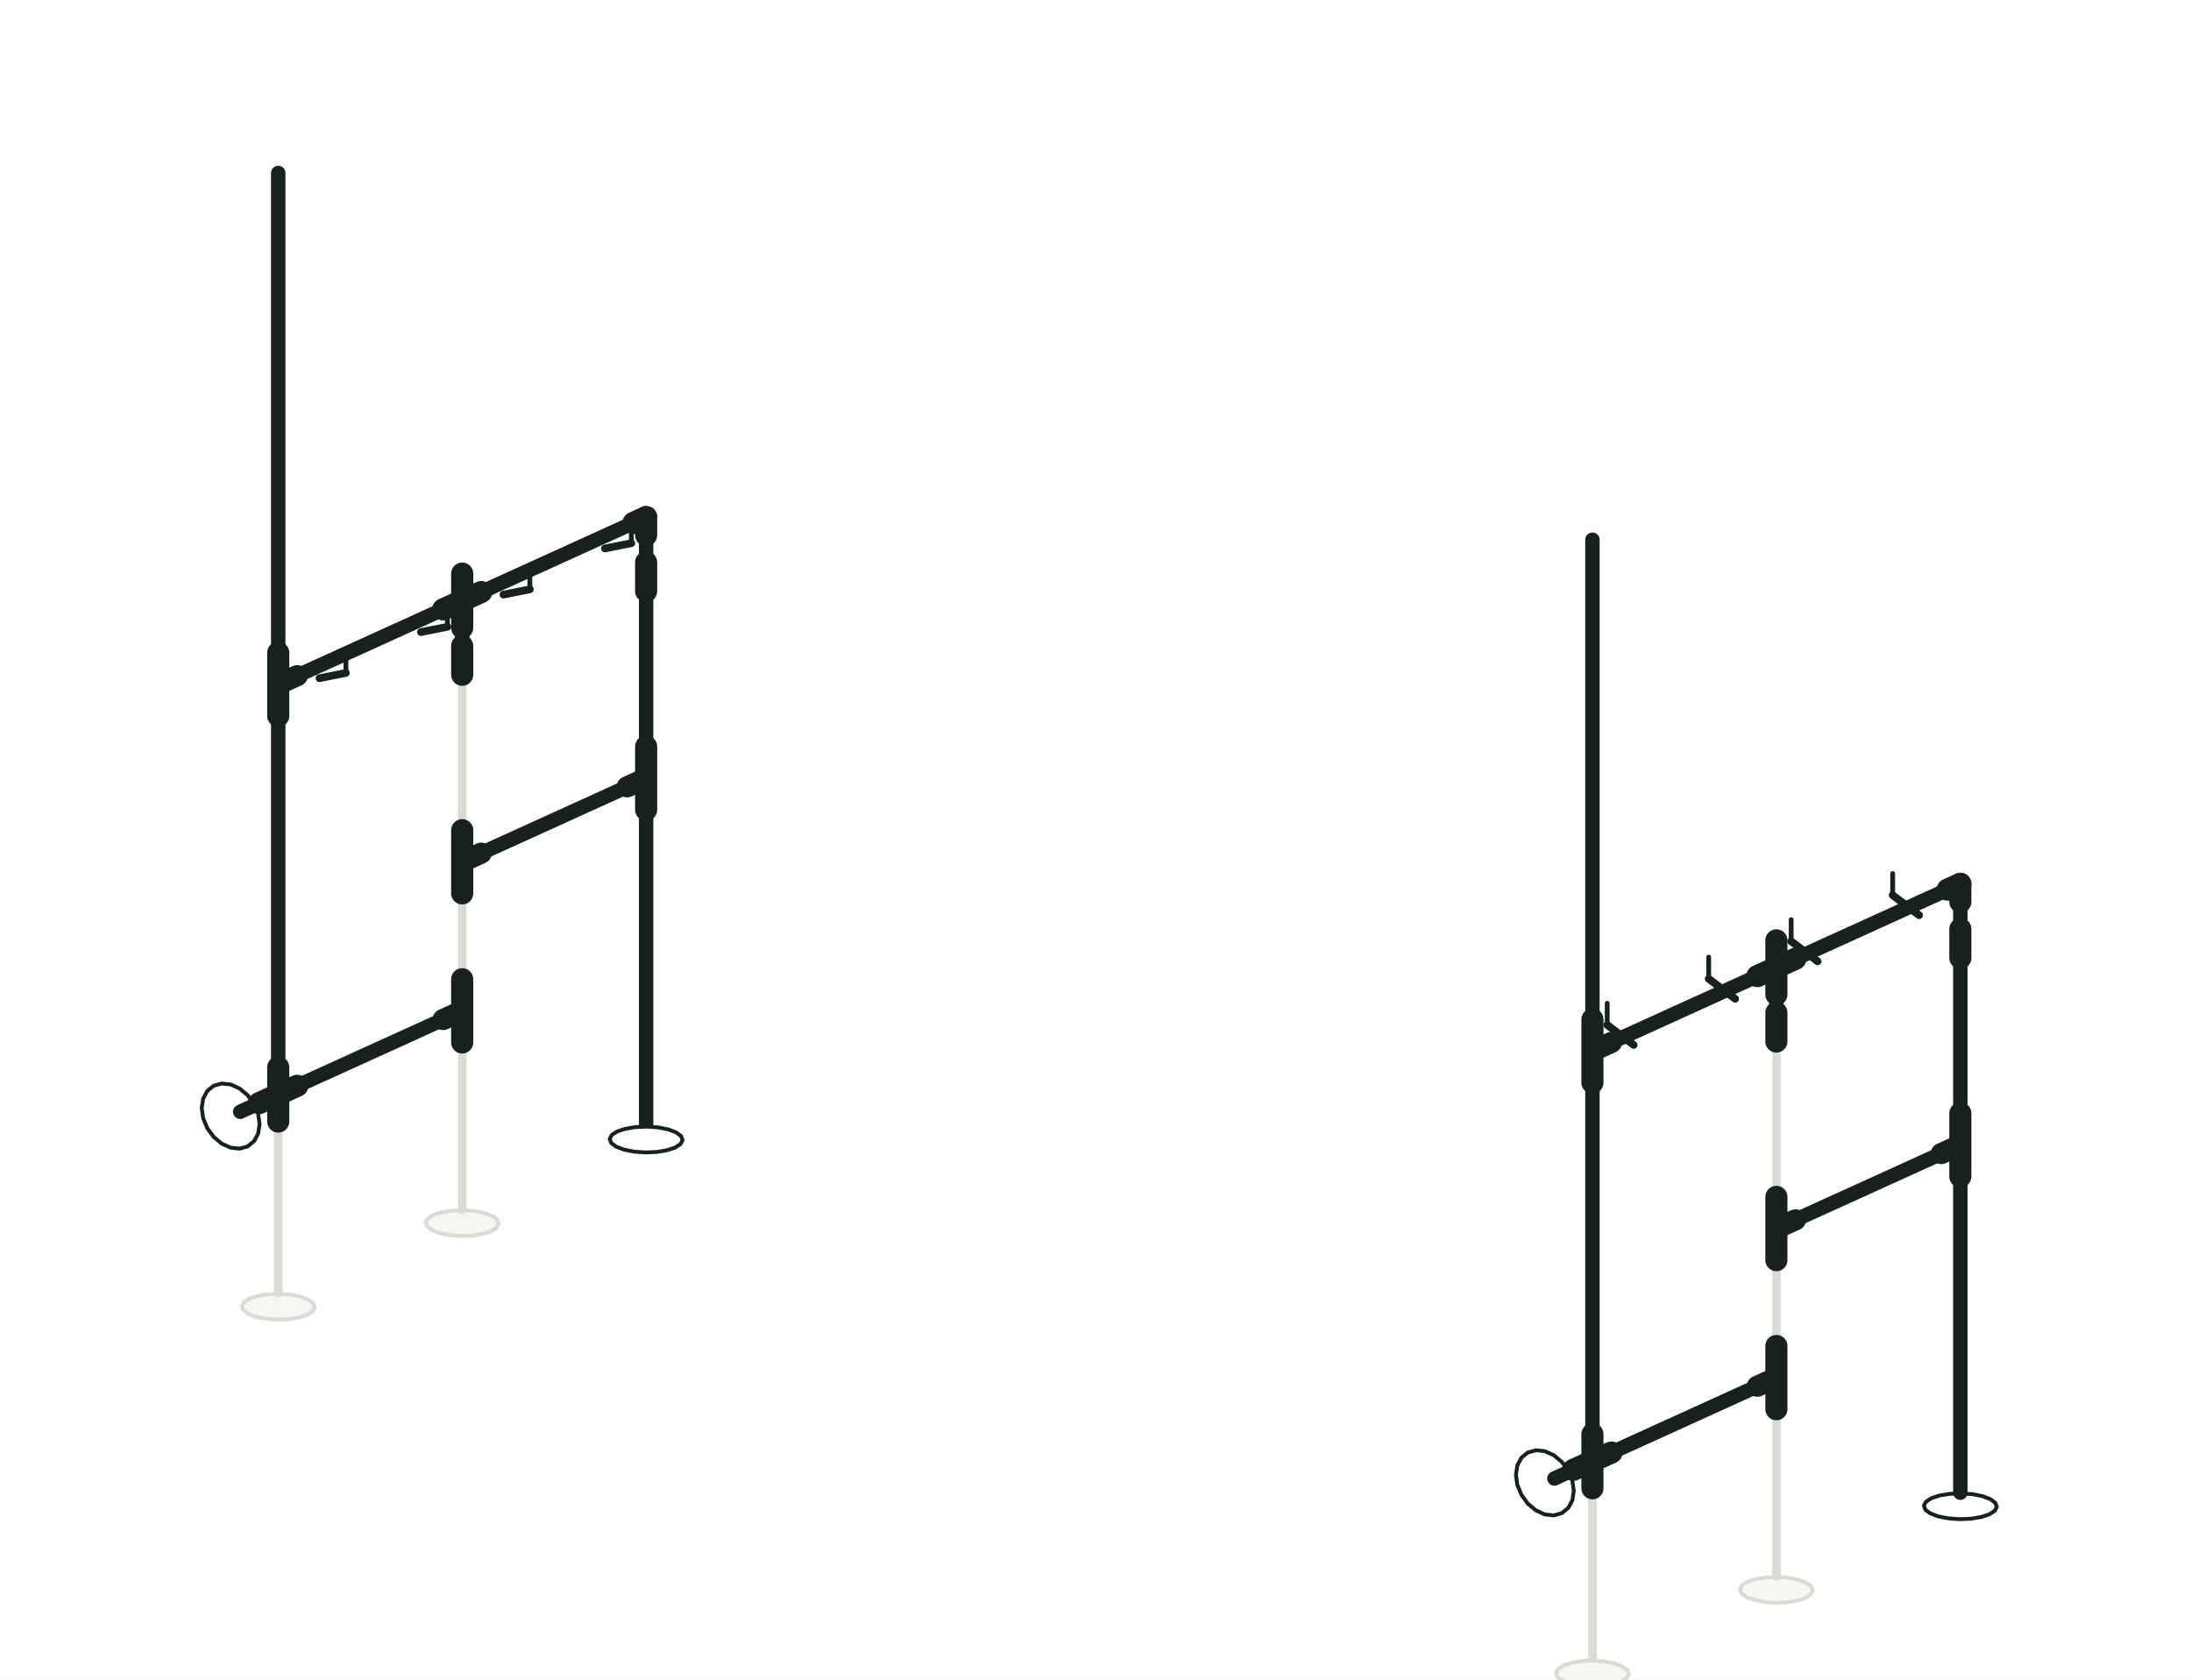
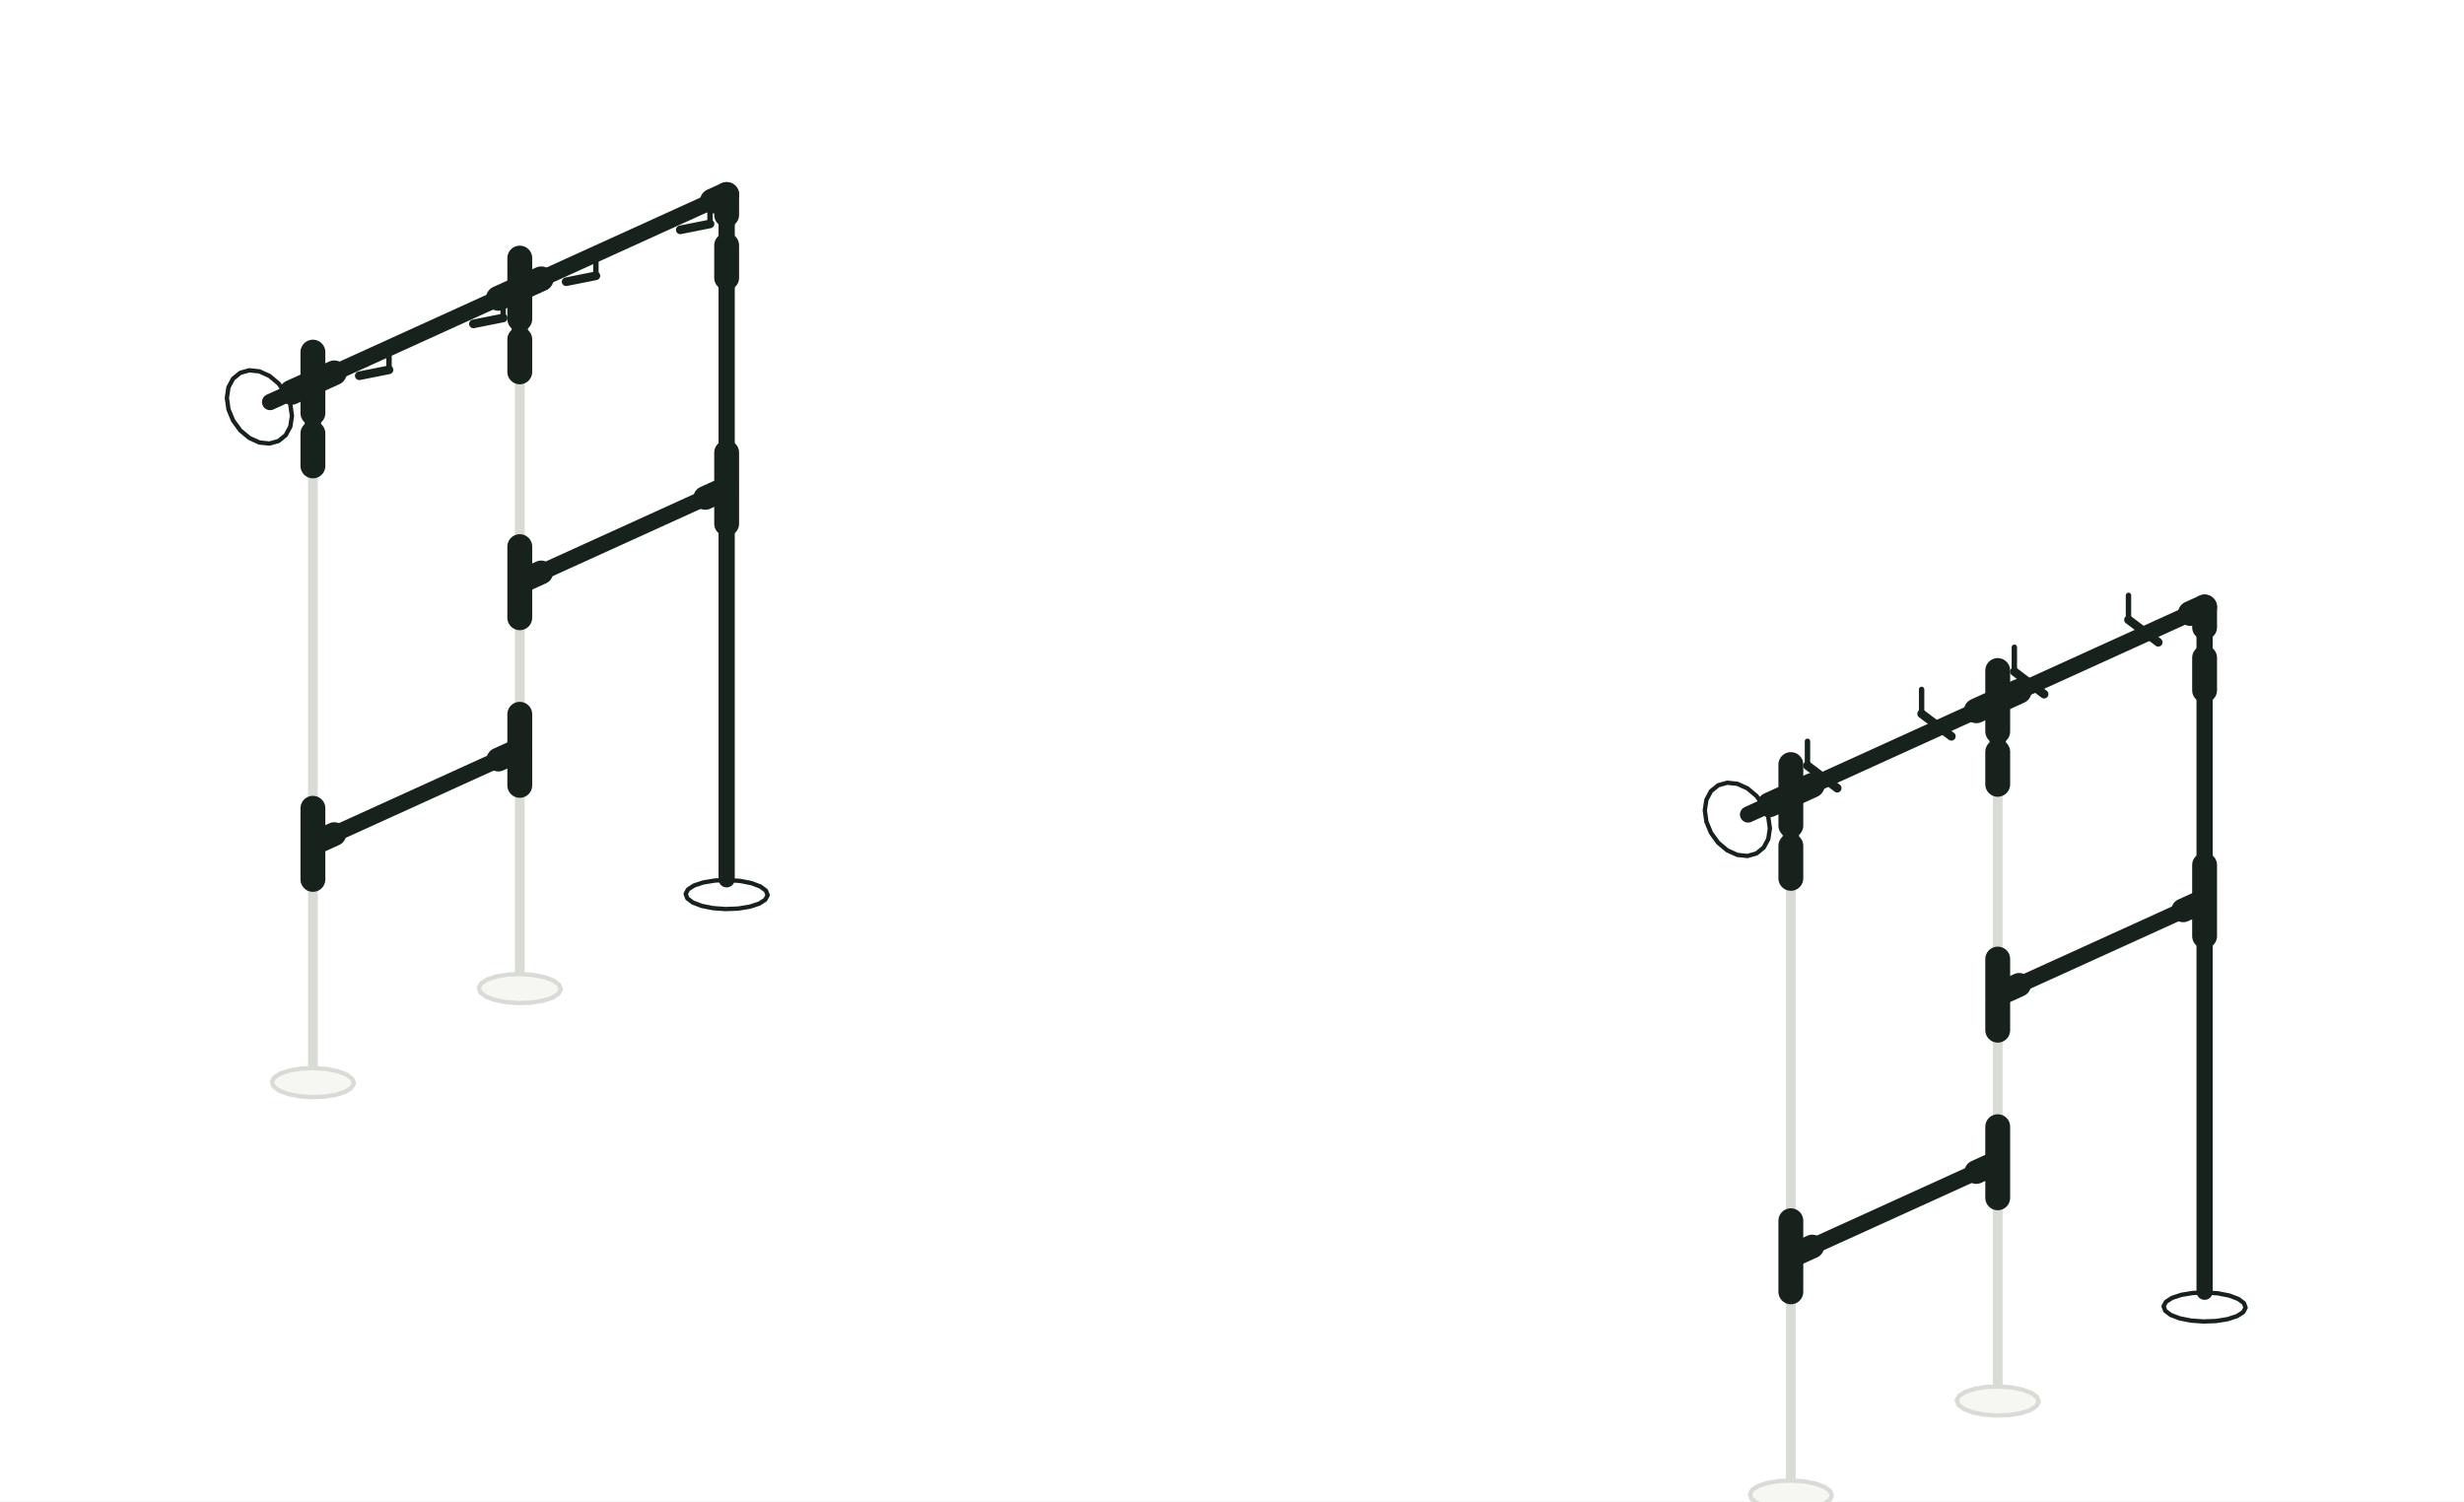
- <svg xmlns="http://www.w3.org/2000/svg" viewBox="-672.30 -1185.70 2279.70 1747.30" role="img" aria-labelledby="title">
-   <rect x="-672.3" y="-1185.7" width="2279.7" height="1747.3" fill="#fff" />
+ <svg xmlns="http://www.w3.org/2000/svg" viewBox="-672.30 -827.66 2279.70 1389.26" role="img" aria-labelledby="title">
+   <rect x="-672.3" y="-827.66" width="2279.7" height="1389.26" fill="#fff" />
+   <line x1="2983.24" y1="1099.26" x2="2983.24" y2="159.26" stroke="#d8dcd5" stroke-width="9" stroke-linecap="round" />
  <polygon points="2960.14,1123.86 2970.57,1125.94 2982.24,1126.79 2994.01,1126.33 3004.73,1124.59 3013.34,1121.76 3019.01,1118.10 3021.17,1113.98 3019.62,1109.80 3014.51,1105.97 3006.34,1102.86 2995.91,1100.78 2984.24,1099.93 2972.47,1100.39 2961.75,1102.13 2953.14,1104.96 2947.47,1108.62 2945.31,1112.74 2946.86,1116.92 2951.97,1120.75" stroke="#d8dcd5" fill="#f6f7f3" stroke-width="4" stroke-linejoin="round" />
-   <line x1="2983.24" y1="1099.26" x2="2983.24" y2="159.26" stroke="#d8dcd5" stroke-width="9" stroke-linecap="round" />
  <line x1="3174.64" y1="1012.26" x2="3174.64" y2="72.26" stroke="#d8dcd5" stroke-width="9" stroke-linecap="round" />
  <polygon points="3151.54,1036.86 3161.97,1038.94 3173.64,1039.79 3185.41,1039.33 3196.13,1037.59 3204.74,1034.76 3210.41,1031.10 3212.57,1026.98 3211.02,1022.80 3205.91,1018.97 3197.74,1015.86 3187.31,1013.78 3175.64,1012.93 3163.87,1013.39 3153.15,1015.13 3144.54,1017.96 3138.87,1021.62 3136.71,1025.74 3138.26,1029.92 3143.37,1033.75" stroke="#d8dcd5" fill="#f6f7f3" stroke-width="4" stroke-linejoin="round" />
  <polygon points="2408.02,969.78 2418.45,971.86 2430.12,972.71 2441.89,972.25 2452.61,970.51 2461.22,967.68 2466.89,964.02 2469.05,959.90 2467.50,955.72 2462.39,951.89 2454.22,948.78 2443.79,946.70 2432.12,945.85 2420.35,946.31 2409.63,948.05 2401.02,950.88 2395.35,954.54 2393.19,958.66 2394.74,962.84 2399.85,966.67" stroke="#d8dcd5" fill="#f6f7f3" stroke-width="4" stroke-linejoin="round" />
  <line x1="2431.12" y1="945.18" x2="2431.12" y2="5.18" stroke="#d8dcd5" stroke-width="9" stroke-linecap="round" />
+   <line x1="2622.52" y1="858.18" x2="2622.52" y2="-81.82" stroke="#d8dcd5" stroke-width="9" stroke-linecap="round" />
  <polygon points="2599.42,882.78 2609.85,884.86 2621.52,885.71 2633.29,885.25 2644.01,883.51 2652.62,880.68 2658.29,877.02 2660.45,872.90 2658.90,868.72 2653.79,864.89 2645.62,861.78 2635.19,859.70 2623.52,858.85 2611.75,859.31 2601.03,861.05 2592.42,863.88 2586.75,867.54 2584.59,871.66 2586.14,875.84 2591.25,879.67" stroke="#d8dcd5" fill="#f6f7f3" stroke-width="4" stroke-linejoin="round" />
-   <line x1="2622.52" y1="858.18" x2="2622.52" y2="-81.82" stroke="#d8dcd5" stroke-width="9" stroke-linecap="round" />
+   <line x1="1879.00" y1="791.10" x2="1879.00" y2="-148.90" stroke="#d8dcd5" stroke-width="9" stroke-linecap="round" />
  <polygon points="1855.90,815.70 1866.33,817.78 1878.00,818.63 1889.77,818.17 1900.49,816.43 1909.10,813.60 1914.77,809.94 1916.93,805.82 1915.38,801.64 1910.27,797.81 1902.10,794.70 1891.67,792.62 1880.00,791.77 1868.23,792.23 1857.51,793.97 1848.90,796.80 1843.23,800.46 1841.07,804.58 1842.62,808.76 1847.73,812.59" stroke="#d8dcd5" fill="#f6f7f3" stroke-width="4" stroke-linejoin="round" />
-   <line x1="1879.00" y1="791.10" x2="1879.00" y2="-148.90" stroke="#d8dcd5" stroke-width="9" stroke-linecap="round" />
+   <line x1="2070.40" y1="704.10" x2="2070.40" y2="-235.90" stroke="#d8dcd5" stroke-width="9" stroke-linecap="round" />
  <polygon points="2047.30,728.70 2057.73,730.78 2069.40,731.63 2081.17,731.17 2091.89,729.43 2100.50,726.60 2106.17,722.94 2108.33,718.82 2106.78,714.64 2101.67,710.81 2093.50,707.70 2083.07,705.62 2071.40,704.77 2059.63,705.23 2048.91,706.97 2040.30,709.80 2034.63,713.46 2032.47,717.58 2034.02,721.76 2039.13,725.59" stroke="#d8dcd5" fill="#f6f7f3" stroke-width="4" stroke-linejoin="round" />
-   <line x1="2070.40" y1="704.10" x2="2070.40" y2="-235.90" stroke="#d8dcd5" stroke-width="9" stroke-linecap="round" />
-   <line x1="984.60" y1="541.50" x2="984.60" y2="353.50" stroke="#d8dcd5" stroke-width="9" stroke-linecap="round" />
+   <line x1="984.60" y1="541.50" x2="984.60" y2="-24.38" stroke="#d8dcd5" stroke-width="9" stroke-linecap="round" />
  <polygon points="961.50,566.10 971.93,568.18 983.60,569.03 995.37,568.57 1006.09,566.83 1014.70,564.00 1020.37,560.34 1022.53,556.22 1020.98,552.04 1015.87,548.21 1007.70,545.10 997.27,543.02 985.60,542.17 973.83,542.63 963.11,544.37 954.50,547.20 948.83,550.86 946.67,554.98 948.22,559.16 953.33,562.99" stroke="#d8dcd5" fill="#f6f7f3" stroke-width="4" stroke-linejoin="round" />
+   <line x1="1176.00" y1="454.50" x2="1176.00" y2="-111.38" stroke="#d8dcd5" stroke-width="9" stroke-linecap="round" />
  <polygon points="1152.90,479.10 1163.33,481.18 1175.00,482.03 1186.77,481.57 1197.49,479.83 1206.10,477.00 1211.77,473.34 1213.93,469.22 1212.38,465.04 1207.27,461.21 1199.10,458.10 1188.67,456.02 1177.00,455.17 1165.23,455.63 1154.51,457.37 1145.90,460.20 1140.23,463.86 1138.07,467.98 1139.62,472.16 1144.73,475.99" stroke="#d8dcd5" fill="#f6f7f3" stroke-width="4" stroke-linejoin="round" />
-   <line x1="1176.00" y1="454.50" x2="1176.00" y2="-111.38" stroke="#d8dcd5" stroke-width="9" stroke-linecap="round" />
+   <line x1="-382.80" y1="159.90" x2="-382.80" y2="-405.98" stroke="#d8dcd5" stroke-width="9" stroke-linecap="round" />
  <polygon points="-405.90,184.50 -395.47,186.58 -383.80,187.43 -372.03,186.97 -361.31,185.23 -352.70,182.40 -347.03,178.74 -344.87,174.62 -346.42,170.44 -351.53,166.61 -359.70,163.50 -370.13,161.42 -381.80,160.57 -393.57,161.03 -404.29,162.77 -412.90,165.60 -418.57,169.26 -420.73,173.38 -419.18,177.56 -414.07,181.39" stroke="#d8dcd5" fill="#f6f7f3" stroke-width="4" stroke-linejoin="round" />
-   <line x1="-382.80" y1="159.90" x2="-382.80" y2="-28.10" stroke="#d8dcd5" stroke-width="9" stroke-linecap="round" />
+   <line x1="-191.40" y1="72.90" x2="-191.40" y2="-492.98" stroke="#d8dcd5" stroke-width="9" stroke-linecap="round" />
  <polygon points="-214.50,97.50 -204.07,99.58 -192.40,100.43 -180.63,99.97 -169.91,98.23 -161.30,95.40 -155.63,91.74 -153.47,87.62 -155.02,83.44 -160.13,79.61 -168.30,76.50 -178.73,74.42 -190.40,73.57 -202.17,74.03 -212.89,75.77 -221.50,78.60 -227.17,82.26 -229.33,86.38 -227.78,90.56 -222.67,94.39" stroke="#d8dcd5" fill="#f6f7f3" stroke-width="4" stroke-linejoin="round" />
-   <line x1="-191.40" y1="72.90" x2="-191.40" y2="-492.98" stroke="#d8dcd5" stroke-width="9" stroke-linecap="round" />
-   <polygon points="965.20,365.60 963.73,355.02 959.45,344.66 952.79,335.52 944.40,328.51 935.10,324.30 925.80,323.31 917.41,325.65 910.75,331.07 906.47,339.04 905.00,348.80 906.47,359.38 910.75,369.74 917.41,378.88 925.80,385.89 935.10,390.10 944.40,391.09 952.79,388.75 959.45,383.33 963.73,375.36" stroke="#17221c" fill="#fff" stroke-width="4" stroke-linejoin="round" />
-   <line x1="971.40" y1="340.70" x2="945.00" y2="352.70" stroke="#17221c" stroke-width="15" stroke-linecap="round" />
-   <line x1="984.60" y1="315.90" x2="984.60" y2="-624.10" stroke="#17221c" stroke-width="15" stroke-linecap="round" />
-   <line x1="984.60" y1="362.90" x2="984.60" y2="306.50" stroke="#17221c" stroke-width="23" stroke-linecap="round" />
-   <line x1="964.80" y1="343.70" x2="1004.40" y2="325.70" stroke="#17221c" stroke-width="23" stroke-linecap="round" />
-   <line x1="984.60" y1="-59.16" x2="984.60" y2="-124.96" stroke="#17221c" stroke-width="23" stroke-linecap="round" />
-   <line x1="984.60" y1="-92.06" x2="1004.40" y2="-101.06" stroke="#17221c" stroke-width="22" stroke-linecap="round" />
+   <polygon points="965.20,-61.16 963.73,-71.74 959.45,-82.10 952.79,-91.24 944.40,-98.25 935.10,-102.46 925.80,-103.45 917.41,-101.11 910.75,-95.69 906.47,-87.72 905.00,-77.96 906.47,-67.38 910.75,-57.02 917.41,-47.88 925.80,-40.87 935.10,-36.66 944.40,-35.67 952.79,-38.01 959.45,-43.43 963.73,-51.40" stroke="#17221c" fill="#fff" stroke-width="4" stroke-linejoin="round" />
+   <line x1="971.40" y1="-86.06" x2="945.00" y2="-74.06" stroke="#17221c" stroke-width="15" stroke-linecap="round" />
+   <line x1="984.60" y1="367.60" x2="984.60" y2="301.80" stroke="#17221c" stroke-width="23" stroke-linecap="round" />
+   <line x1="984.60" y1="334.70" x2="1004.40" y2="325.70" stroke="#17221c" stroke-width="22" stroke-linecap="round" />
+   <line x1="984.60" y1="-14.98" x2="984.60" y2="-45.06" stroke="#17221c" stroke-width="23" stroke-linecap="round" />
+   <line x1="984.60" y1="-63.86" x2="984.60" y2="-120.26" stroke="#17221c" stroke-width="23" stroke-linecap="round" />
+   <line x1="964.80" y1="-83.06" x2="1004.40" y2="-101.06" stroke="#17221c" stroke-width="23" stroke-linecap="round" />
+   <line x1="984.60" y1="-35.66" x2="984.60" y2="-73.26" stroke="#17221c" stroke-width="15" stroke-linecap="round" />
+   <line x1="997.80" y1="-98.06" x2="1162.80" y2="-173.06" stroke="#17221c" stroke-width="15" stroke-linecap="round" />
  <line x1="997.80" y1="328.70" x2="1162.80" y2="253.70" stroke="#17221c" stroke-width="15" stroke-linecap="round" />
-   <line x1="997.80" y1="-98.06" x2="1162.80" y2="-173.06" stroke="#17221c" stroke-width="15" stroke-linecap="round" />
  <line x1="1027.50" y1="-98.40" x2="999.98" y2="-119.24" stroke="#17221c" stroke-width="8" stroke-linecap="round" />
  <line x1="999.98" y1="-119.24" x2="999.98" y2="-141.80" stroke="#17221c" stroke-width="5" stroke-linecap="round" />
  <line x1="1133.10" y1="-146.40" x2="1105.58" y2="-167.24" stroke="#17221c" stroke-width="8" stroke-linecap="round" />
  <line x1="1105.58" y1="-167.24" x2="1105.58" y2="-189.80" stroke="#17221c" stroke-width="5" stroke-linecap="round" />
-   <line x1="1176.00" y1="280.60" x2="1176.00" y2="214.80" stroke="#17221c" stroke-width="23" stroke-linecap="round" />
-   <line x1="1176.00" y1="247.70" x2="1156.20" y2="256.70" stroke="#17221c" stroke-width="22" stroke-linecap="round" />
+   <line x1="1176.00" y1="-101.98" x2="1176.00" y2="-132.06" stroke="#17221c" stroke-width="23" stroke-linecap="round" />
  <line x1="1176.00" y1="125.50" x2="1176.00" y2="59.70" stroke="#17221c" stroke-width="23" stroke-linecap="round" />
  <line x1="1176.00" y1="92.60" x2="1195.80" y2="83.60" stroke="#17221c" stroke-width="22" stroke-linecap="round" />
-   <line x1="1176.00" y1="-101.98" x2="1176.00" y2="-132.06" stroke="#17221c" stroke-width="23" stroke-linecap="round" />
  <line x1="1176.00" y1="-150.86" x2="1176.00" y2="-207.26" stroke="#17221c" stroke-width="23" stroke-linecap="round" />
  <line x1="1156.20" y1="-170.06" x2="1195.80" y2="-188.06" stroke="#17221c" stroke-width="23" stroke-linecap="round" />
  <line x1="1176.00" y1="-122.66" x2="1176.00" y2="-160.26" stroke="#17221c" stroke-width="15" stroke-linecap="round" />
+   <line x1="1176.00" y1="280.60" x2="1176.00" y2="214.80" stroke="#17221c" stroke-width="23" stroke-linecap="round" />
+   <line x1="1176.00" y1="247.70" x2="1156.20" y2="256.70" stroke="#17221c" stroke-width="22" stroke-linecap="round" />
  <line x1="1189.20" y1="-185.06" x2="1354.20" y2="-260.06" stroke="#17221c" stroke-width="15" stroke-linecap="round" />
  <line x1="1218.90" y1="-185.40" x2="1191.38" y2="-206.24" stroke="#17221c" stroke-width="8" stroke-linecap="round" />
  <line x1="1191.38" y1="-206.24" x2="1191.38" y2="-228.80" stroke="#17221c" stroke-width="5" stroke-linecap="round" />
  <line x1="1324.50" y1="-233.40" x2="1296.98" y2="-254.24" stroke="#17221c" stroke-width="8" stroke-linecap="round" />
  <line x1="1296.98" y1="-254.24" x2="1296.98" y2="-276.80" stroke="#17221c" stroke-width="5" stroke-linecap="round" />
  <line x1="1354.20" y1="11.60" x2="1189.20" y2="86.60" stroke="#17221c" stroke-width="15" stroke-linecap="round" />
  <line x1="1367.40" y1="-247.26" x2="1367.40" y2="-266.06" stroke="#17221c" stroke-width="23" stroke-linecap="round" />
  <line x1="1367.40" y1="-266.06" x2="1354.20" y2="-260.06" stroke="#17221c" stroke-width="23" stroke-linecap="round" />
  <polygon points="1344.30,392.10 1354.73,394.18 1366.40,395.03 1378.17,394.57 1388.89,392.83 1397.50,390.00 1403.17,386.34 1405.33,382.22 1403.78,378.04 1398.67,374.21 1390.50,371.10 1380.07,369.02 1368.40,368.17 1356.63,368.63 1345.91,370.37 1337.30,373.20 1331.63,376.86 1329.47,380.98 1331.02,385.16 1336.13,388.99" stroke="#17221c" fill="#fff" stroke-width="4" stroke-linejoin="round" />
-   <line x1="1367.40" y1="-209.66" x2="1367.40" y2="-247.26" stroke="#17221c" stroke-width="15" stroke-linecap="round" />
  <line x1="1367.40" y1="38.50" x2="1367.40" y2="-27.30" stroke="#17221c" stroke-width="23" stroke-linecap="round" />
  <line x1="1367.40" y1="5.60" x2="1347.60" y2="14.60" stroke="#17221c" stroke-width="22" stroke-linecap="round" />
+   <line x1="1367.40" y1="-188.98" x2="1367.40" y2="-219.06" stroke="#17221c" stroke-width="23" stroke-linecap="round" />
+   <line x1="1367.40" y1="-209.66" x2="1367.40" y2="-247.26" stroke="#17221c" stroke-width="15" stroke-linecap="round" />
  <line x1="1367.40" y1="367.50" x2="1367.40" y2="-198.38" stroke="#17221c" stroke-width="15" stroke-linecap="round" />
-   <line x1="1367.40" y1="-188.98" x2="1367.40" y2="-219.06" stroke="#17221c" stroke-width="23" stroke-linecap="round" />
-   <polygon points="-402.20,-16.00 -403.67,-26.58 -407.95,-36.94 -414.61,-46.08 -423.00,-53.09 -432.30,-57.30 -441.60,-58.29 -449.99,-55.95 -456.65,-50.53 -460.93,-42.56 -462.40,-32.80 -460.93,-22.22 -456.65,-11.86 -449.99,-2.72 -441.60,4.29 -432.30,8.50 -423.00,9.49 -414.61,7.15 -407.95,1.73 -403.67,-6.24" stroke="#17221c" fill="#fff" stroke-width="4" stroke-linejoin="round" />
-   <line x1="-396.00" y1="-40.90" x2="-422.40" y2="-28.90" stroke="#17221c" stroke-width="15" stroke-linecap="round" />
-   <line x1="-382.80" y1="-440.76" x2="-382.80" y2="-506.56" stroke="#17221c" stroke-width="23" stroke-linecap="round" />
-   <line x1="-382.80" y1="-473.66" x2="-363.00" y2="-482.66" stroke="#17221c" stroke-width="22" stroke-linecap="round" />
-   <line x1="-382.80" y1="-18.70" x2="-382.80" y2="-75.10" stroke="#17221c" stroke-width="23" stroke-linecap="round" />
-   <line x1="-402.60" y1="-37.90" x2="-363.00" y2="-55.90" stroke="#17221c" stroke-width="23" stroke-linecap="round" />
-   <line x1="-382.80" y1="-65.70" x2="-382.80" y2="-1005.70" stroke="#17221c" stroke-width="15" stroke-linecap="round" />
+   <polygon points="-402.20,-442.76 -403.67,-453.34 -407.95,-463.70 -414.61,-472.84 -423.00,-479.85 -432.30,-484.06 -441.60,-485.05 -449.99,-482.71 -456.65,-477.29 -460.93,-469.32 -462.40,-459.56 -460.93,-448.98 -456.65,-438.62 -449.99,-429.48 -441.60,-422.47 -432.30,-418.26 -423.00,-417.27 -414.61,-419.61 -407.95,-425.03 -403.67,-433.00" stroke="#17221c" fill="#fff" stroke-width="4" stroke-linejoin="round" />
+   <line x1="-396.00" y1="-467.66" x2="-422.40" y2="-455.66" stroke="#17221c" stroke-width="15" stroke-linecap="round" />
+   <line x1="-382.80" y1="-445.46" x2="-382.80" y2="-501.86" stroke="#17221c" stroke-width="23" stroke-linecap="round" />
+   <line x1="-402.60" y1="-464.66" x2="-363.00" y2="-482.66" stroke="#17221c" stroke-width="23" stroke-linecap="round" />
+   <line x1="-382.80" y1="-396.58" x2="-382.80" y2="-426.66" stroke="#17221c" stroke-width="23" stroke-linecap="round" />
+   <line x1="-382.80" y1="-14.00" x2="-382.80" y2="-79.80" stroke="#17221c" stroke-width="23" stroke-linecap="round" />
+   <line x1="-382.80" y1="-46.90" x2="-363.00" y2="-55.90" stroke="#17221c" stroke-width="22" stroke-linecap="round" />
+   <line x1="-382.80" y1="-417.26" x2="-382.80" y2="-454.86" stroke="#17221c" stroke-width="15" stroke-linecap="round" />
+   <line x1="-369.60" y1="-479.66" x2="-204.60" y2="-554.66" stroke="#17221c" stroke-width="15" stroke-linecap="round" />
  <line x1="-369.60" y1="-52.90" x2="-204.60" y2="-127.90" stroke="#17221c" stroke-width="15" stroke-linecap="round" />
-   <line x1="-369.60" y1="-479.66" x2="-204.60" y2="-554.66" stroke="#17221c" stroke-width="15" stroke-linecap="round" />
  <line x1="-339.90" y1="-480.00" x2="-312.38" y2="-485.48" stroke="#17221c" stroke-width="8" stroke-linecap="round" />
  <line x1="-312.38" y1="-485.48" x2="-312.38" y2="-508.04" stroke="#17221c" stroke-width="5" stroke-linecap="round" />
  <line x1="-234.30" y1="-528.00" x2="-206.78" y2="-533.48" stroke="#17221c" stroke-width="8" stroke-linecap="round" />
  <line x1="-206.78" y1="-533.48" x2="-206.78" y2="-556.04" stroke="#17221c" stroke-width="5" stroke-linecap="round" />
-   <line x1="-191.40" y1="-256.10" x2="-191.40" y2="-321.90" stroke="#17221c" stroke-width="23" stroke-linecap="round" />
-   <line x1="-191.40" y1="-289.00" x2="-171.60" y2="-298.00" stroke="#17221c" stroke-width="22" stroke-linecap="round" />
-   <line x1="-191.40" y1="-532.46" x2="-191.40" y2="-588.86" stroke="#17221c" stroke-width="23" stroke-linecap="round" />
-   <line x1="-211.20" y1="-551.66" x2="-171.60" y2="-569.66" stroke="#17221c" stroke-width="23" stroke-linecap="round" />
-   <line x1="-191.40" y1="-483.58" x2="-191.40" y2="-513.66" stroke="#17221c" stroke-width="23" stroke-linecap="round" />
  <line x1="-191.40" y1="-504.26" x2="-191.40" y2="-541.86" stroke="#17221c" stroke-width="15" stroke-linecap="round" />
  <line x1="-191.40" y1="-101.00" x2="-191.40" y2="-166.80" stroke="#17221c" stroke-width="23" stroke-linecap="round" />
  <line x1="-191.40" y1="-133.90" x2="-211.20" y2="-124.90" stroke="#17221c" stroke-width="22" stroke-linecap="round" />
+   <line x1="-191.40" y1="-483.58" x2="-191.40" y2="-513.66" stroke="#17221c" stroke-width="23" stroke-linecap="round" />
+   <line x1="-191.40" y1="-532.46" x2="-191.40" y2="-588.86" stroke="#17221c" stroke-width="23" stroke-linecap="round" />
+   <line x1="-211.20" y1="-551.66" x2="-171.60" y2="-569.66" stroke="#17221c" stroke-width="23" stroke-linecap="round" />
+   <line x1="-191.40" y1="-256.10" x2="-191.40" y2="-321.90" stroke="#17221c" stroke-width="23" stroke-linecap="round" />
+   <line x1="-191.40" y1="-289.00" x2="-171.60" y2="-298.00" stroke="#17221c" stroke-width="22" stroke-linecap="round" />
  <line x1="-178.20" y1="-566.66" x2="-13.20" y2="-641.66" stroke="#17221c" stroke-width="15" stroke-linecap="round" />
  <line x1="-148.50" y1="-567.00" x2="-120.98" y2="-572.48" stroke="#17221c" stroke-width="8" stroke-linecap="round" />
  <line x1="-120.98" y1="-572.48" x2="-120.98" y2="-595.04" stroke="#17221c" stroke-width="5" stroke-linecap="round" />
  <line x1="-42.90" y1="-615.00" x2="-15.38" y2="-620.48" stroke="#17221c" stroke-width="8" stroke-linecap="round" />
  <line x1="-15.38" y1="-620.48" x2="-15.38" y2="-643.04" stroke="#17221c" stroke-width="5" stroke-linecap="round" />
  <line x1="-13.20" y1="-370.00" x2="-178.20" y2="-295.00" stroke="#17221c" stroke-width="15" stroke-linecap="round" />
-   <line x1="0.00" y1="-14.10" x2="0.00" y2="-579.98" stroke="#17221c" stroke-width="15" stroke-linecap="round" />
  <line x1="0.00" y1="-591.26" x2="0.00" y2="-628.86" stroke="#17221c" stroke-width="15" stroke-linecap="round" />
+   <line x1="0.00" y1="-343.10" x2="0.00" y2="-408.90" stroke="#17221c" stroke-width="23" stroke-linecap="round" />
+   <line x1="0.00" y1="-376.00" x2="-19.80" y2="-367.00" stroke="#17221c" stroke-width="22" stroke-linecap="round" />
+   <polygon points="-23.10,10.50 -12.67,12.58 -1.00,13.43 10.77,12.97 21.49,11.23 30.10,8.40 35.77,4.74 37.93,0.62 36.38,-3.56 31.27,-7.39 23.10,-10.50 12.67,-12.58 1.00,-13.43 -10.77,-12.97 -21.49,-11.23 -30.10,-8.40 -35.77,-4.74 -37.93,-0.62 -36.38,3.56 -31.27,7.39" stroke="#17221c" fill="#fff" stroke-width="4" stroke-linejoin="round" />
+   <line x1="0.00" y1="-570.58" x2="0.00" y2="-600.66" stroke="#17221c" stroke-width="23" stroke-linecap="round" />
  <line x1="0.00" y1="-628.86" x2="0.00" y2="-647.66" stroke="#17221c" stroke-width="23" stroke-linecap="round" />
  <line x1="0.00" y1="-647.66" x2="-13.20" y2="-641.66" stroke="#17221c" stroke-width="23" stroke-linecap="round" />
-   <line x1="0.00" y1="-570.58" x2="0.00" y2="-600.66" stroke="#17221c" stroke-width="23" stroke-linecap="round" />
-   <polygon points="-23.10,10.50 -12.67,12.58 -1.00,13.43 10.77,12.97 21.49,11.23 30.10,8.40 35.77,4.74 37.93,0.62 36.38,-3.56 31.27,-7.39 23.10,-10.50 12.67,-12.58 1.00,-13.43 -10.77,-12.97 -21.49,-11.23 -30.10,-8.40 -35.77,-4.74 -37.93,-0.62 -36.38,3.56 -31.27,7.39" stroke="#17221c" fill="#fff" stroke-width="4" stroke-linejoin="round" />
-   <line x1="0.00" y1="-343.10" x2="0.00" y2="-408.90" stroke="#17221c" stroke-width="23" stroke-linecap="round" />
-   <line x1="0.00" y1="-376.00" x2="-19.80" y2="-367.00" stroke="#17221c" stroke-width="22" stroke-linecap="round" />
+   <line x1="0.00" y1="-14.10" x2="0.00" y2="-579.98" stroke="#17221c" stroke-width="15" stroke-linecap="round" />
</svg>
